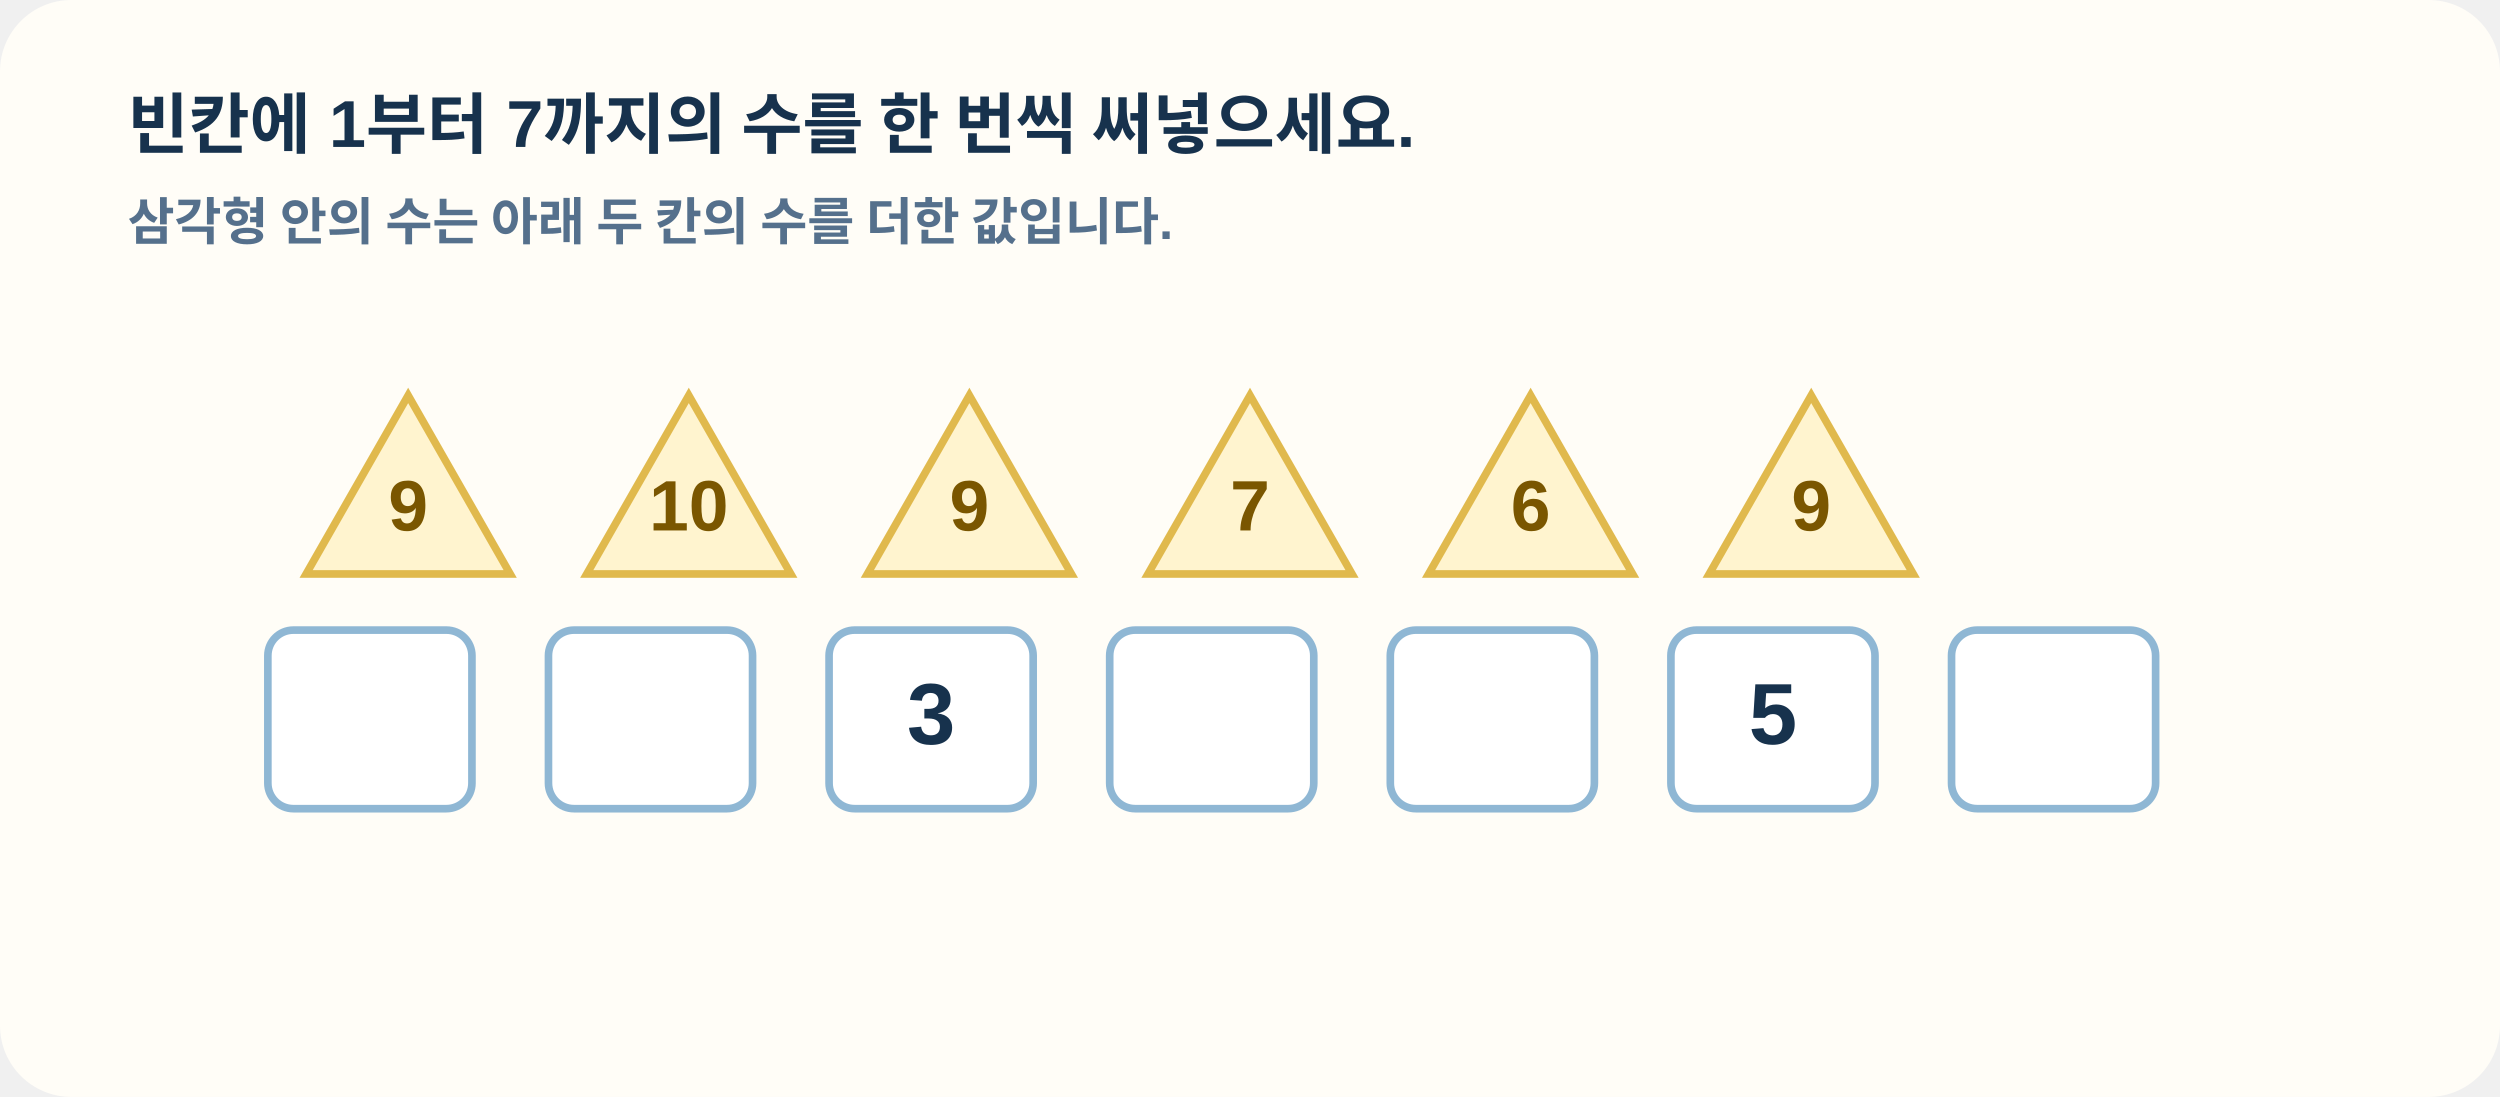
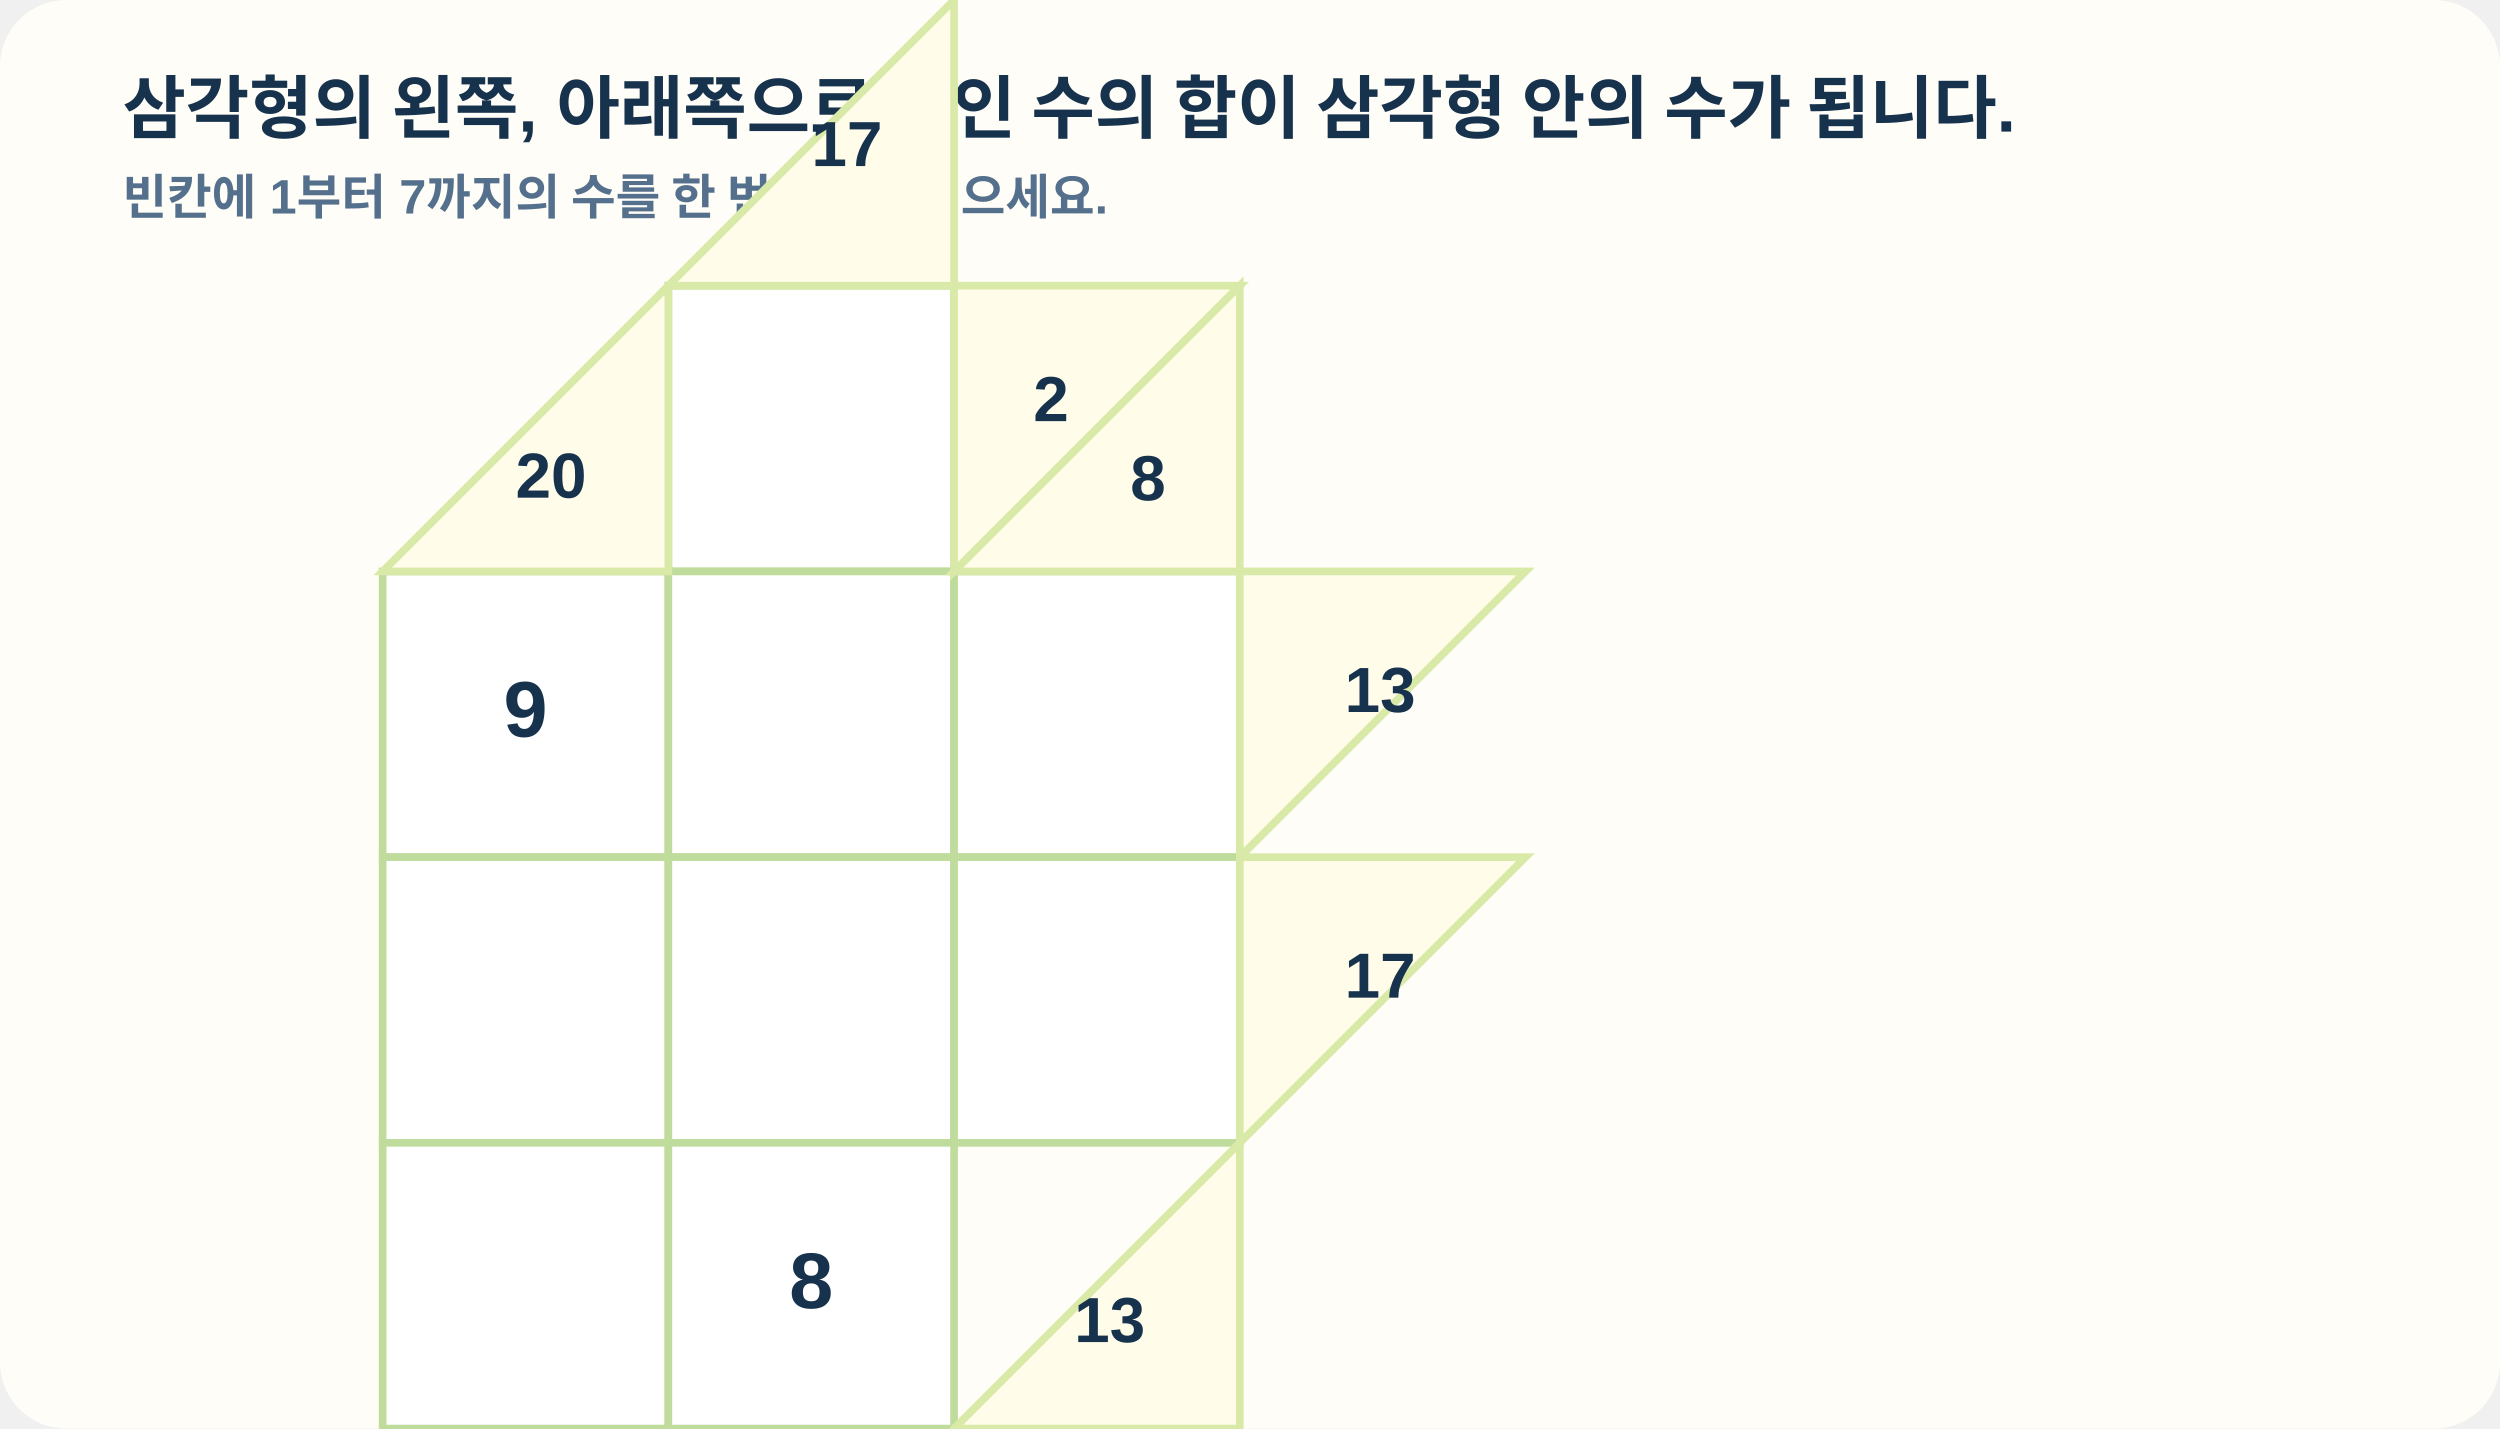
- <svg xmlns="http://www.w3.org/2000/svg" width="980" height="430" viewBox="0 0 980 430">
+ <svg xmlns="http://www.w3.org/2000/svg" width="980" height="560" viewBox="0 0 980 560">
  <defs>
    <style>
-       .bg{fill:#fffdf7}.title{font:700 26px Arial,sans-serif;fill:#17324d}.hint{font:600 20px Arial,sans-serif;fill:#55708c}
-       .cell{fill:#ffffff;stroke:#8fb7d4;stroke-width:3}.tri{fill:#fff4cf;stroke:#e0b94d;stroke-width:3}
-       .num{font:700 34px Arial,sans-serif;fill:#17324d;text-anchor:middle;dominant-baseline:middle}.sum{font:700 28px Arial,sans-serif;fill:#7a5600;text-anchor:middle;dominant-baseline:middle}
+       .bg{fill:#fffdf7}.title{font:700 27px Arial,"Noto Sans KR",sans-serif;fill:#17324d}.sub{font:600 19px Arial,"Noto Sans KR",sans-serif;fill:#55708c}
+       .cell{fill:#fff;stroke:#bfdc9d;stroke-width:3}.tri{fill:#fffde9;stroke:#d9e9a8;stroke-width:3}.given{font:700 31px Arial,sans-serif;fill:#17324d;text-anchor:middle;dominant-baseline:middle}.sum{font:700 25px Arial,sans-serif;fill:#17324d;text-anchor:middle;dominant-baseline:middle}.blank{fill:#fff}
    </style>
  </defs>
-   <rect class="bg" width="980" height="430" rx="28" />
-   <text class="title" x="50" y="58">빈칸에 1부터 7까지의 수를 한 번씩 써넣으세요.</text>
-   <text class="hint" x="50" y="94">삼각형 안의 수는 아래 두 칸의 수를 더한 값입니다.</text>
-   <g transform="translate(105 155)">
-     <polygon class="tri" points="55,0 95,70 15,70" />
-     <text class="sum" x="55" y="45">9</text>
-     <polygon class="tri" points="165,0 205,70 125,70" />
-     <text class="sum" x="165" y="45">10</text>
-     <polygon class="tri" points="275,0 315,70 235,70" />
-     <text class="sum" x="275" y="45">9</text>
-     <polygon class="tri" points="385,0 425,70 345,70" />
-     <text class="sum" x="385" y="45">7</text>
-     <polygon class="tri" points="495,0 535,70 455,70" />
-     <text class="sum" x="495" y="45">6</text>
-     <polygon class="tri" points="605,0 645,70 565,70" />
-     <text class="sum" x="605" y="45">9</text>
-     <rect class="cell" x="0" y="92" width="80" height="70" rx="10" />
-     <rect class="cell" x="110" y="92" width="80" height="70" rx="10" />
-     <rect class="cell" x="220" y="92" width="80" height="70" rx="10" />
-     <text class="num" x="260" y="127">3</text>
-     <rect class="cell" x="330" y="92" width="80" height="70" rx="10" />
-     <rect class="cell" x="440" y="92" width="80" height="70" rx="10" />
-     <rect class="cell" x="550" y="92" width="80" height="70" rx="10" />
-     <text class="num" x="590" y="127">5</text>
-     <rect class="cell" x="660" y="92" width="80" height="70" rx="10" />
+   <rect class="bg" width="980" height="560" rx="26" />
+   <text class="title" x="48" y="52">삼각형의 왼쪽, 아래쪽으로 쓰인 수의 합이 삼각형 안의 수가 됩니다.</text>
+   <text class="sub" x="48" y="84">빈칸에 1부터 7까지의 수를 한 번씩만 써넣으세요.</text>
+   <g transform="translate(150 112)">
+     <rect class="cell" x="112" y="0" width="112" height="112" />
+     <rect class="cell" x="0" y="112" width="112" height="112" />
+     <text class="given" x="56" y="168">9</text>
+     <rect class="cell" x="112" y="112" width="112" height="112" />
+     <rect class="cell" x="224" y="112" width="112" height="112" />
+     <rect class="cell" x="0" y="224" width="112" height="112" />
+     <rect class="cell" x="112" y="224" width="112" height="112" />
+     <rect class="cell" x="224" y="224" width="112" height="112" />
+     <rect class="cell" x="0" y="336" width="112" height="112" />
+     <rect class="cell" x="112" y="336" width="112" height="112" />
+     <text class="given" x="168" y="392">8</text>
+     <polygon class="tri" points="0,112 112,112 112,0" />
+     <text class="sum" x="66" y="76">20</text>
+     <polygon class="tri" points="112,0 224,0 224,-112" />
+     <text class="sum" x="182" y="-54">17</text>
+     <polygon class="tri" points="224,0 336,0 224,112" />
+     <text class="sum" x="262" y="46">2</text>
+     <polygon class="tri" points="336,112 448,112 336,224" />
+     <text class="sum" x="391" y="160">13</text>
+     <polygon class="tri" points="336,224 448,224 336,336" />
+     <text class="sum" x="391" y="272">17</text>
+     <polygon class="tri" points="224,448 336,336 336,448" />
+     <text class="sum" x="285" y="407">13</text>
+     <polygon class="tri" points="224,112 336,0 336,112" />
+     <text class="sum" x="300" y="77">8</text>
  </g>
</svg>
